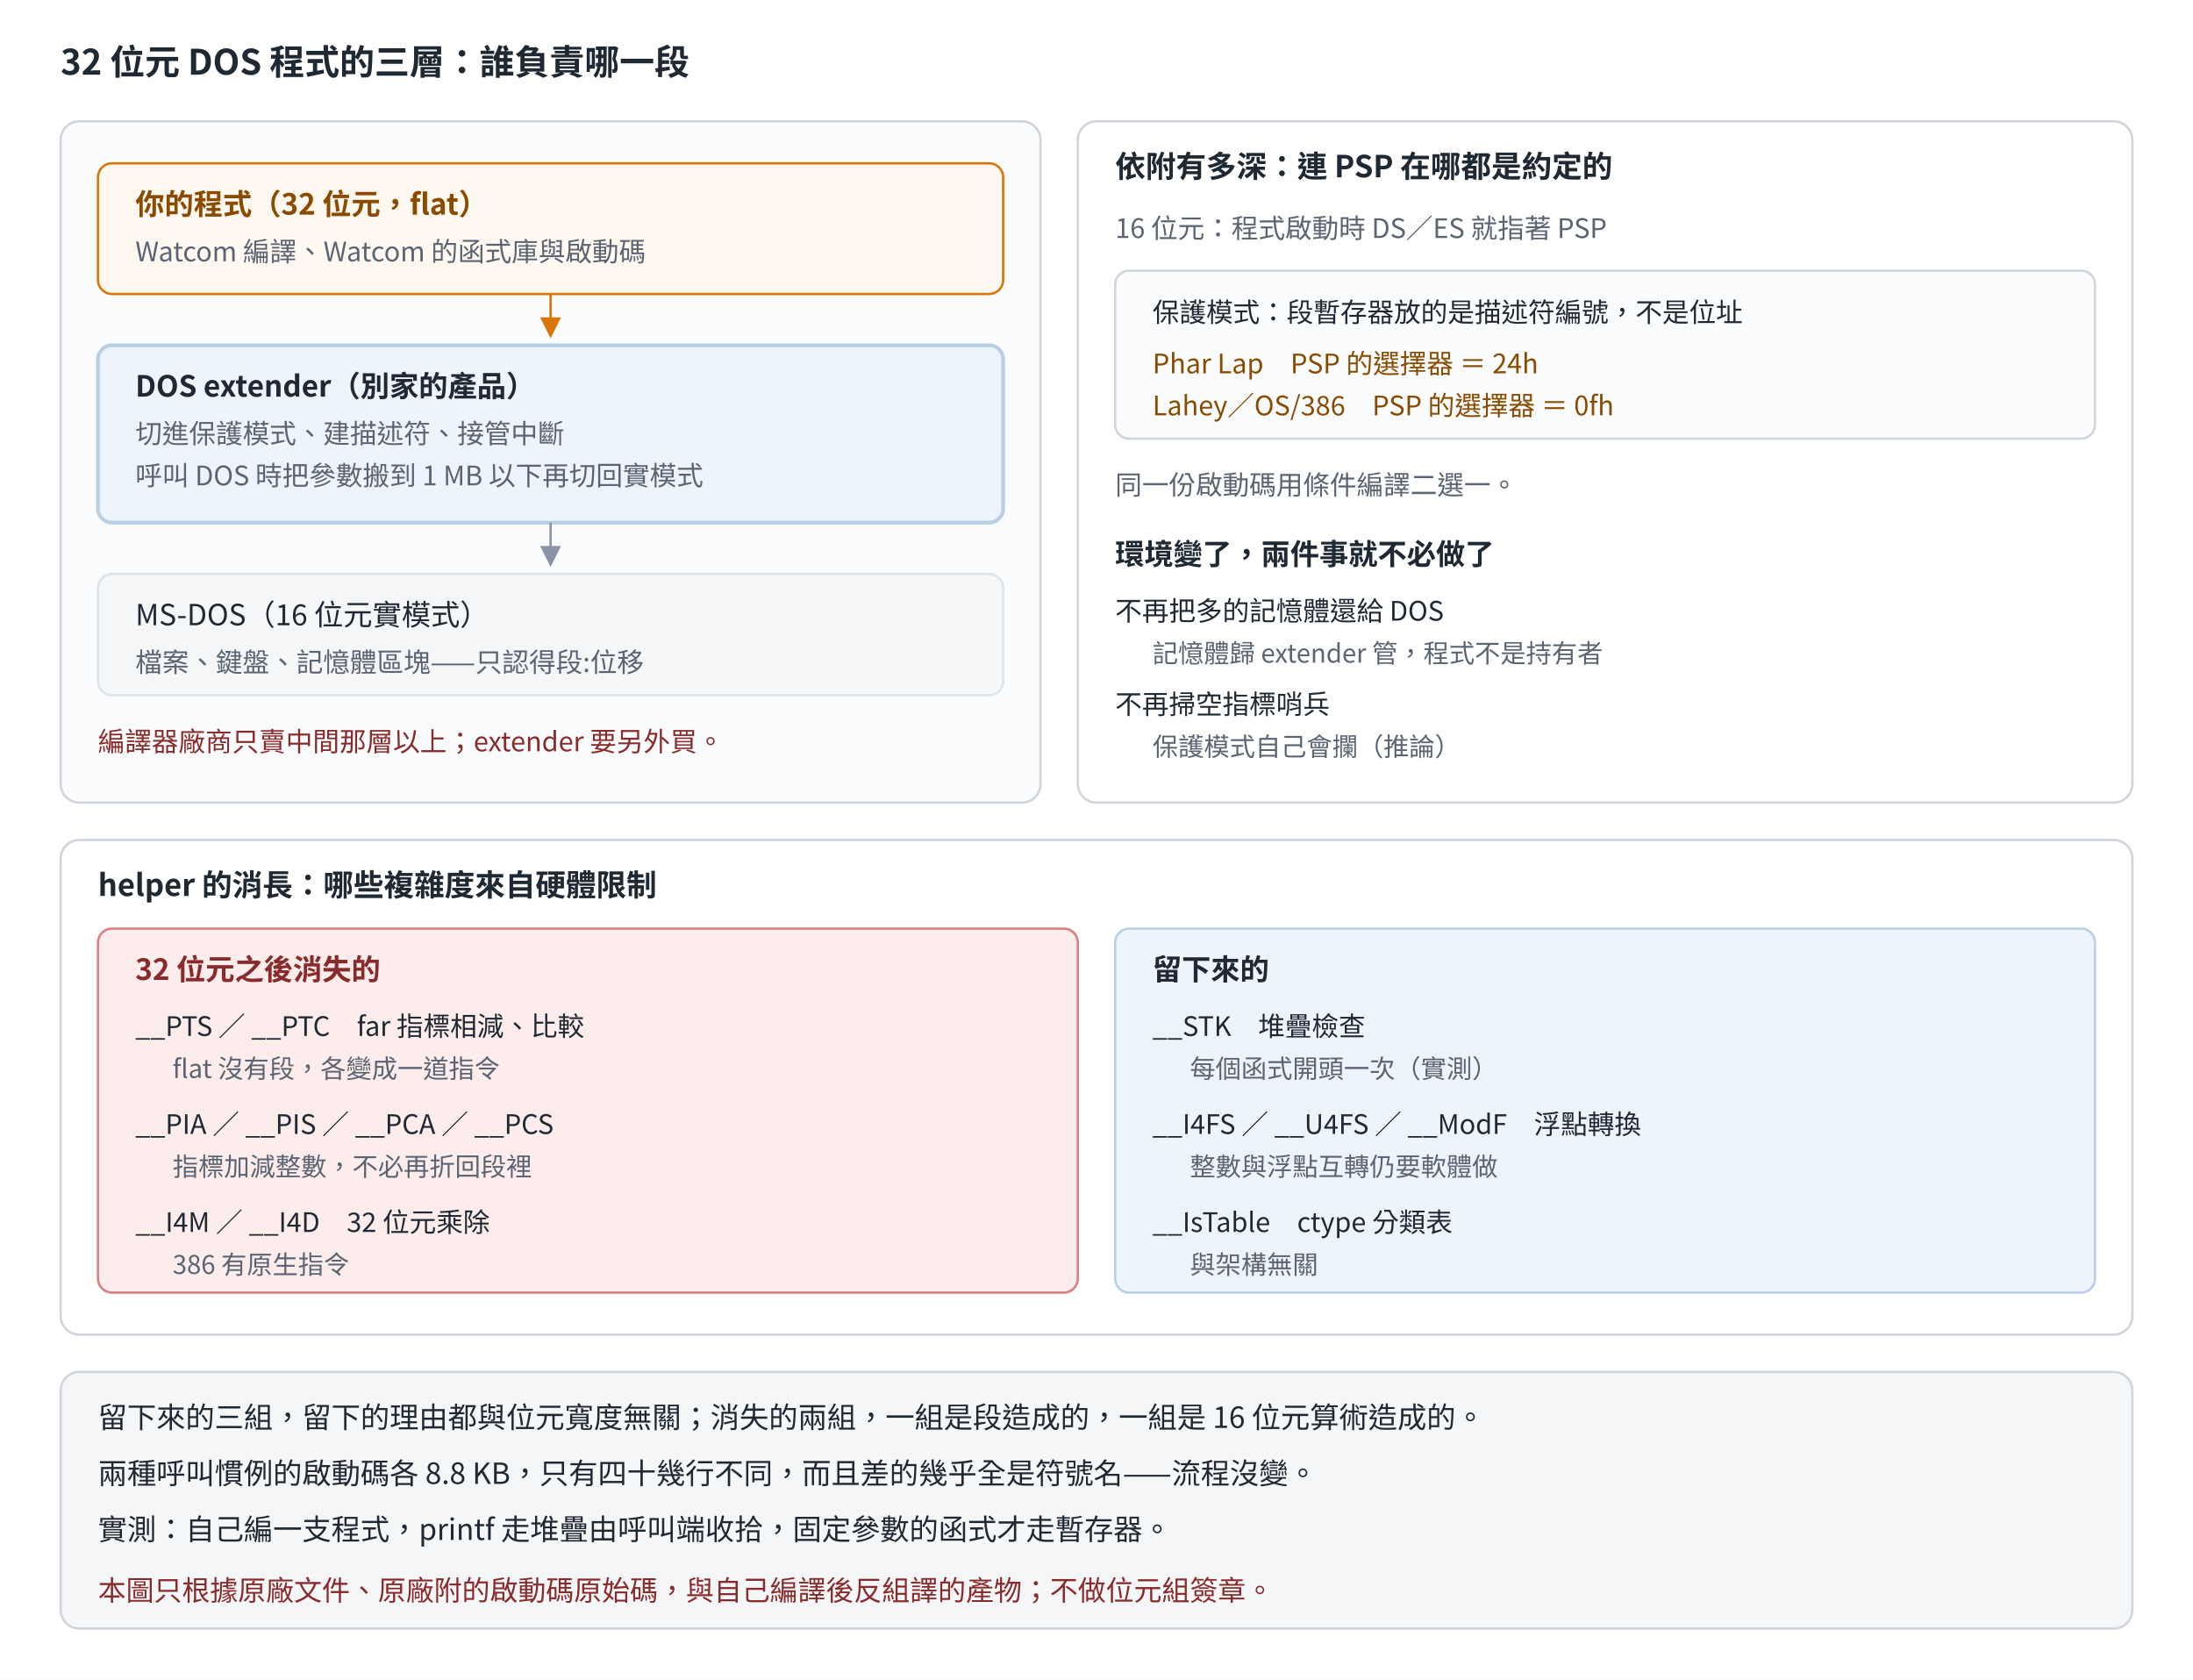
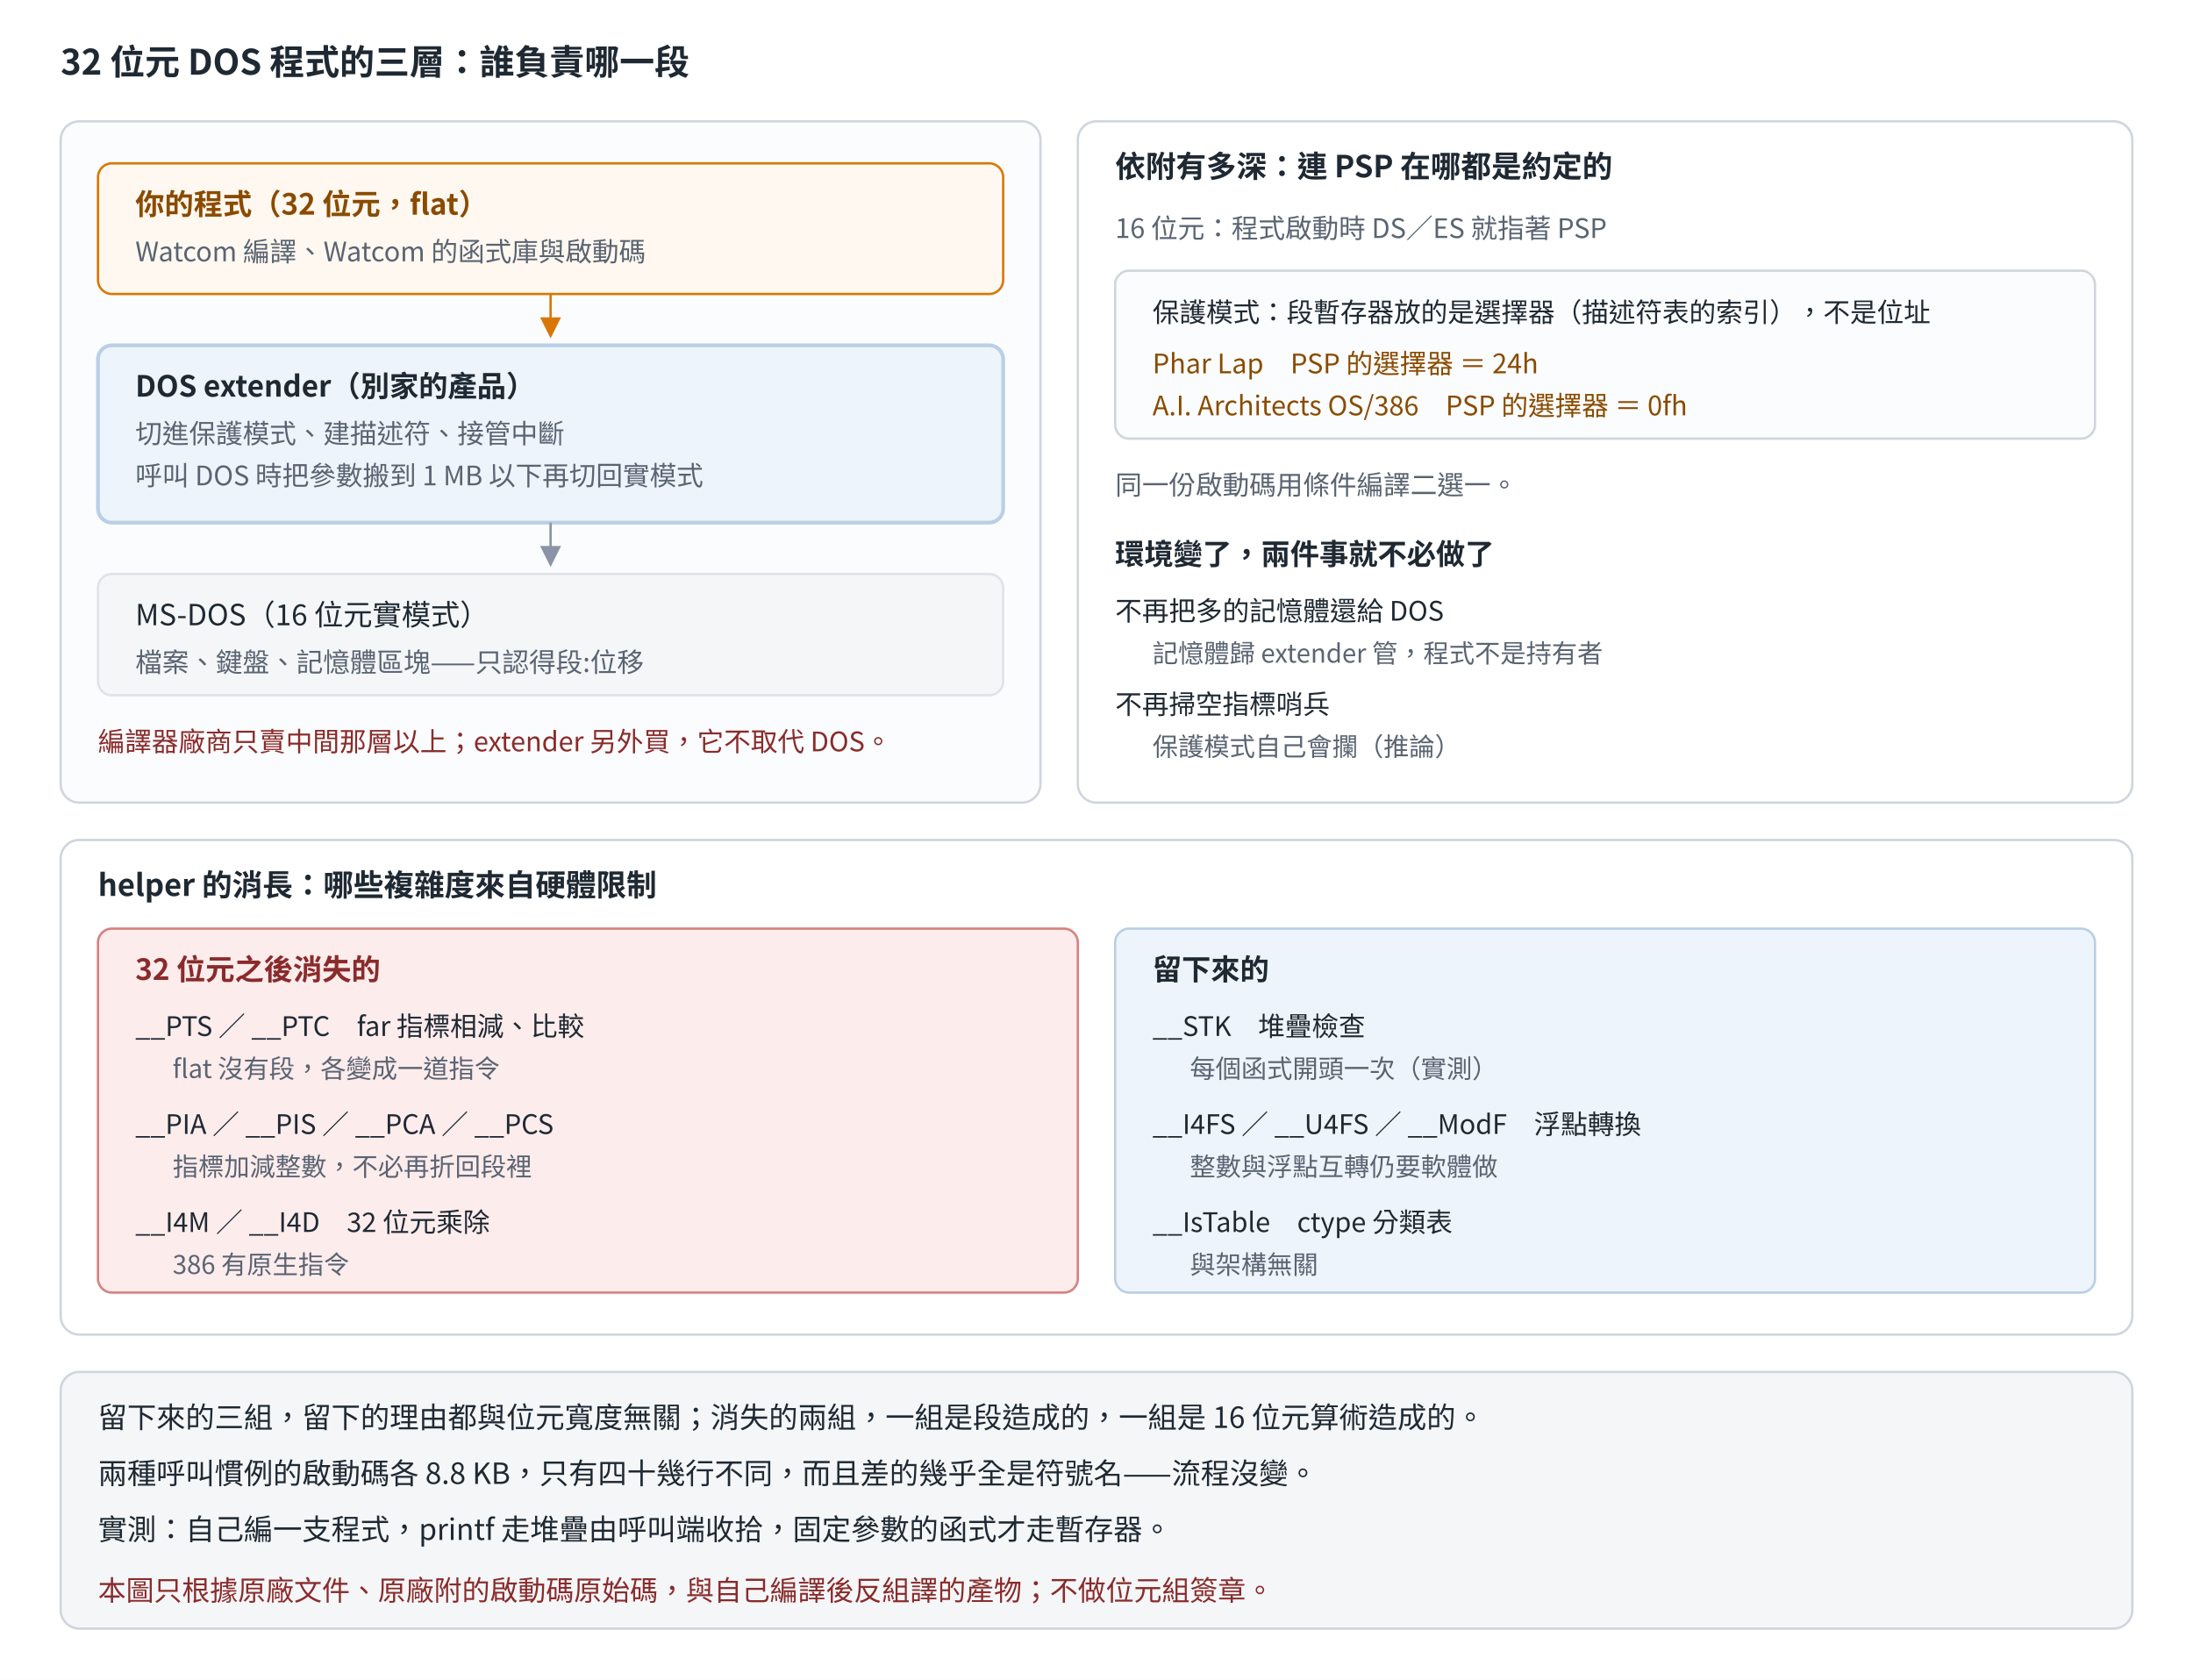
<svg xmlns="http://www.w3.org/2000/svg" width="940" height="720" viewBox="0 0 940 720" font-family="'Noto Sans CJK TC','PingFang TC','Microsoft JhengHei',sans-serif">
  <rect width="940" height="720" fill="#ffffff" />
  <defs>
    <marker id="e1" markerWidth="9" markerHeight="9" refX="8" refY="4.5" orient="auto">
      <path d="M0,0 L9,4.5 L0,9 z" fill="#8a94a6" />
    </marker>
    <marker id="e2" markerWidth="9" markerHeight="9" refX="8" refY="4.5" orient="auto">
      <path d="M0,0 L9,4.5 L0,9 z" fill="#d97706" />
    </marker>
  </defs>
  <text x="26" y="32" font-size="15" font-weight="bold" fill="#1f2933">32 位元 DOS 程式的三層：誰負責哪一段</text>
  <rect x="26" y="52" width="420" height="292" rx="8" fill="#fbfcfd" stroke="#d0d5dd" />
  <rect x="42" y="70" width="388" height="56" rx="6" fill="#fff8f0" stroke="#d97706" />
  <text x="58" y="92" font-size="12.5" font-weight="bold" fill="#8a4b00">你的程式（32 位元，flat）</text>
  <text x="58" y="112" font-size="11.5" fill="#5a6472">Watcom 編譯、Watcom 的函式庫與啟動碼</text>
  <path d="M236,126 L236,144" stroke="#d97706" fill="none" marker-end="url(#e2)" />
  <rect x="42" y="148" width="388" height="76" rx="6" fill="#eef4fb" stroke="#b9cfe6" stroke-width="1.6" />
  <text x="58" y="170" font-size="12.5" font-weight="bold" fill="#1f2933">DOS extender（別家的產品）</text>
  <text x="58" y="190" font-size="11.5" fill="#5a6472">切進保護模式、建描述符、接管中斷</text>
  <text x="58" y="208" font-size="11.5" fill="#5a6472">呼叫 DOS 時把參數搬到 1 MB 以下再切回實模式</text>
  <path d="M236,224 L236,242" stroke="#8a94a6" fill="none" marker-end="url(#e1)" />
  <rect x="42" y="246" width="388" height="52" rx="6" fill="#f4f6f8" stroke="#dfe3e8" />
  <text x="58" y="268" font-size="12.5" fill="#1f2933">MS-DOS（16 位元實模式）</text>
  <text x="58" y="288" font-size="11.5" fill="#5a6472">檔案、鍵盤、記憶體區塊——只認得段:位移</text>
-   <text x="42" y="322" font-size="11.5" fill="#8a2b2b">編譯器廠商只賣中間那層以上；extender 要另外買。</text>
+   <text x="42" y="322" font-size="11.5" fill="#8a2b2b">編譯器廠商只賣中間那層以上；extender 另外買，它不取代 DOS。</text>
  <rect x="462" y="52" width="452" height="292" rx="8" fill="#ffffff" stroke="#d0d5dd" />
  <text x="478" y="76" font-size="13" font-weight="bold" fill="#1f2933">依附有多深：連 PSP 在哪都是約定的</text>
  <text x="478" y="102" font-size="11.5" fill="#5a6472">16 位元：程式啟動時 DS／ES 就指著 PSP</text>
  <rect x="478" y="116" width="420" height="72" rx="6" fill="#fbfcfd" stroke="#d0d5dd" />
-   <text x="494" y="138" font-size="11.5" fill="#1f2933">保護模式：段暫存器放的是描述符編號，不是位址</text>
+   <text x="494" y="138" font-size="11.5" fill="#1f2933">保護模式：段暫存器放的是選擇器（描述符表的索引），不是位址</text>
  <text x="494" y="160" font-size="11.5" fill="#8a4b00">Phar Lap　PSP 的選擇器 ＝ 24h</text>
-   <text x="494" y="178" font-size="11.5" fill="#8a4b00">Lahey／OS/386　PSP 的選擇器 ＝ 0fh</text>
+   <text x="494" y="178" font-size="11.5" fill="#8a4b00">A.I. Architects OS/386　PSP 的選擇器 ＝ 0fh</text>
  <text x="478" y="212" font-size="11.5" fill="#5a6472">同一份啟動碼用條件編譯二選一。</text>
  <text x="478" y="242" font-size="12.5" font-weight="bold" fill="#1f2933">環境變了，兩件事就不必做了</text>
  <text x="478" y="266" font-size="11.5" fill="#1f2933">不再把多的記憶體還給 DOS</text>
  <text x="494" y="284" font-size="11" fill="#5a6472">記憶體歸 extender 管，程式不是持有者</text>
  <text x="478" y="306" font-size="11.5" fill="#1f2933">不再掃空指標哨兵</text>
  <text x="494" y="324" font-size="11" fill="#5a6472">保護模式自己會攔（推論）</text>
  <rect x="26" y="360" width="888" height="212" rx="8" fill="#ffffff" stroke="#d0d5dd" />
  <text x="42" y="384" font-size="13" font-weight="bold" fill="#1f2933">helper 的消長：哪些複雜度來自硬體限制</text>
  <rect x="42" y="398" width="420" height="156" rx="6" fill="#fdecec" stroke="#d98080" />
  <text x="58" y="420" font-size="12.5" font-weight="bold" fill="#8a2b2b">32 位元之後消失的</text>
  <text x="58" y="444" font-size="11.5" fill="#1f2933">__PTS ／ __PTC　far 指標相減、比較</text>
  <text x="74" y="462" font-size="11" fill="#5a6472">flat 沒有段，各變成一道指令</text>
  <text x="58" y="486" font-size="11.5" fill="#1f2933">__PIA ／ __PIS ／ __PCA ／ __PCS</text>
  <text x="74" y="504" font-size="11" fill="#5a6472">指標加減整數，不必再折回段裡</text>
  <text x="58" y="528" font-size="11.5" fill="#1f2933">__I4M ／ __I4D　32 位元乘除</text>
  <text x="74" y="546" font-size="11" fill="#5a6472">386 有原生指令</text>
  <rect x="478" y="398" width="420" height="156" rx="6" fill="#eef4fb" stroke="#b9cfe6" />
  <text x="494" y="420" font-size="12.5" font-weight="bold" fill="#1f2933">留下來的</text>
  <text x="494" y="444" font-size="11.5" fill="#1f2933">__STK　堆疊檢查</text>
  <text x="510" y="462" font-size="11" fill="#5a6472">每個函式開頭一次（實測）</text>
  <text x="494" y="486" font-size="11.5" fill="#1f2933">__I4FS ／ __U4FS ／ __ModF　浮點轉換</text>
  <text x="510" y="504" font-size="11" fill="#5a6472">整數與浮點互轉仍要軟體做</text>
  <text x="494" y="528" font-size="11.5" fill="#1f2933">__IsTable　ctype 分類表</text>
  <text x="510" y="546" font-size="11" fill="#5a6472">與架構無關</text>
  <rect x="26" y="588" width="888" height="110" rx="8" fill="#f4f6f8" stroke="#d0d5dd" />
  <text x="42" y="612" font-size="12.5" fill="#1f2933">留下來的三組，留下的理由都與位元寬度無關；消失的兩組，一組是段造成的，一組是 16 位元算術造成的。</text>
  <text x="42" y="636" font-size="12.5" fill="#1f2933">兩種呼叫慣例的啟動碼各 8.8 KB，只有四十幾行不同，而且差的幾乎全是符號名——流程沒變。</text>
  <text x="42" y="660" font-size="12.5" fill="#1f2933">實測：自己編一支程式，printf 走堆疊由呼叫端收拾，固定參數的函式才走暫存器。</text>
  <text x="42" y="686" font-size="12" fill="#8a2b2b">本圖只根據原廠文件、原廠附的啟動碼原始碼，與自己編譯後反組譯的產物；不做位元組簽章。</text>
</svg>
